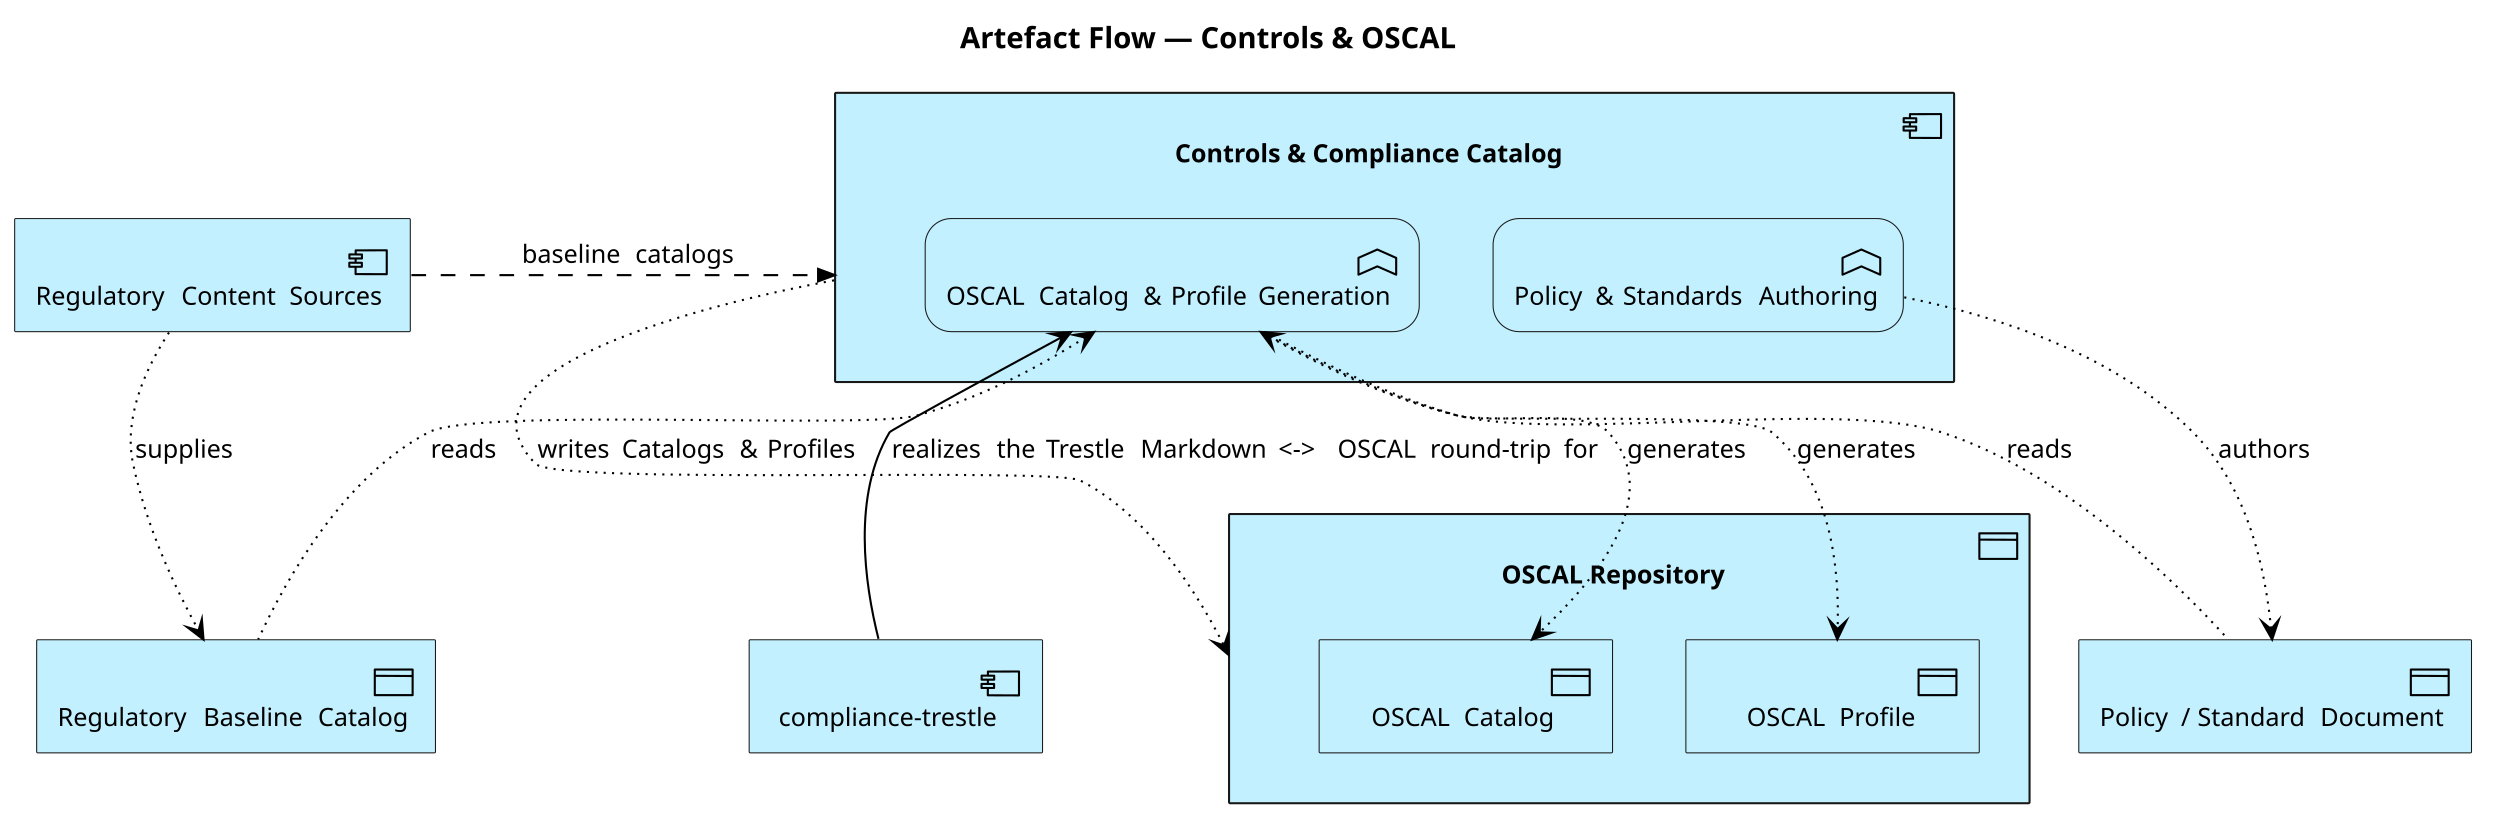
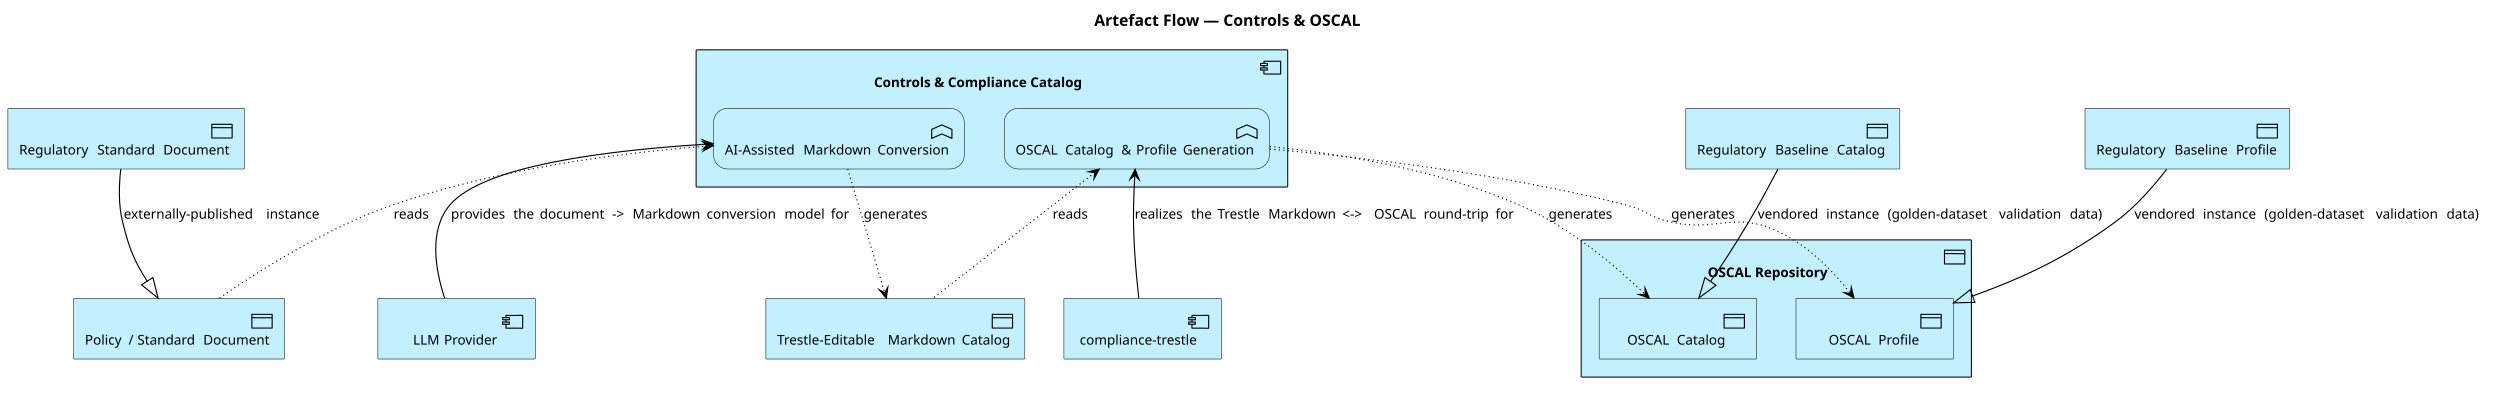
- <svg xmlns="http://www.w3.org/2000/svg" version="1.1" data-diagram-type="DESCRIPTION" style="width:1193px;height:397px;background:#FFFFFF;" width="1193px" height="397px" viewBox="0 0 1193 397" zoomAndPan="magnify" preserveAspectRatio="none" contentStyleType="text/css">
+ <svg xmlns="http://www.w3.org/2000/svg" version="1.1" data-diagram-type="DESCRIPTION" style="width:2223px;height:349px;background:#FFFFFF;" width="2223px" height="349px" viewBox="0 0 2223 349" zoomAndPan="magnify" preserveAspectRatio="none" contentStyleType="text/css">
  <defs />
  <g font-family="sans-serif" lengthAdjust="spacing">
    <g class="title" data-source-line="3">
-       <text x="458.116" y="22.995" fill="#000" font-size="14" textLength="270.17" font-weight="700">Artefact Flow — Controls &amp; OSCAL</text>
+       <text x="972.988" y="22.995" fill="#000" font-size="14" textLength="270.17" font-weight="700">Artefact Flow — Controls &amp; OSCAL</text>
    </g>
    <g class="cluster" data-qualified-name="e_ide4bef3733af65a" id="ent0001" data-source-line="167">
-       <rect x="398.5" y="44.297" width="534" height="138" fill="#C2F0FF" style="stroke:#181818;stroke-width:1;" rx="0.5" ry="0.5" />
-       <path d="M926.26,53.936 L911.434,53.983 A0.5,0.5 0 0 0 910.934,54.483 L910.934,55.92 L908.446,55.901 A0.5,0.5 0 0 0 907.942,56.401 L907.942,58.336 A0.5,0.5 0 0 0 908.442,58.836 L910.922,58.836 L910.899,59.879 L908.399,59.859 A0.5,0.5 0 0 0 907.895,60.36 L907.895,62.295 A0.5,0.5 0 0 0 908.395,62.795 L910.887,62.795 L910.887,65.797 A0.5,0.5 0 0 0 911.388,66.297 L926.261,66.344 A0.5,0.5 0 0 0 926.762,65.844 L926.762,54.436 A0.5,0.5 0 0 0 926.261,53.936 M925.762,54.938 L925.762,65.342 L911.887,65.299 L911.887,62.795 L914.381,62.795 A0.5,0.5 0 0 0 914.881,62.295 L914.881,60.407 A0.5,0.5 0 0 0 914.385,59.907 L911.899,59.887 L911.922,58.836 L914.428,58.836 A0.5,0.5 0 0 0 914.928,58.336 L914.928,56.447 A0.5,0.5 0 0 0 914.432,55.948 L911.934,55.928 L911.934,54.981 M908.942,56.905 L913.928,56.943 L913.928,57.836 L908.942,57.836 M908.895,60.864 L913.881,60.903 L913.881,61.795 L908.895,61.795" fill="#000" />
-       <text x="560.652" y="77.436" fill="#000" font-size="12" textLength="209.695" font-weight="700" font-family="Verdana">Controls &amp; Compliance Catalog</text>
+       <rect x="619" y="44.297" width="526" height="122" fill="#C2F0FF" style="stroke:#181818;stroke-width:1;" rx="0.5" ry="0.5" />
+       <path d="M1138.76,53.936 L1123.934,53.983 A0.5,0.5 0 0 0 1123.434,54.483 L1123.434,55.92 L1120.946,55.901 A0.5,0.5 0 0 0 1120.442,56.401 L1120.442,58.336 A0.5,0.5 0 0 0 1120.942,58.836 L1123.422,58.836 L1123.399,59.879 L1120.899,59.859 A0.5,0.5 0 0 0 1120.395,60.36 L1120.395,62.295 A0.5,0.5 0 0 0 1120.895,62.795 L1123.387,62.795 L1123.387,65.797 A0.5,0.5 0 0 0 1123.888,66.297 L1138.761,66.344 A0.5,0.5 0 0 0 1139.262,65.844 L1139.262,54.436 A0.5,0.5 0 0 0 1138.761,53.936 M1138.262,54.938 L1138.262,65.342 L1124.387,65.299 L1124.387,62.795 L1126.881,62.795 A0.5,0.5 0 0 0 1127.381,62.295 L1127.381,60.407 A0.5,0.5 0 0 0 1126.885,59.907 L1124.399,59.887 L1124.422,58.836 L1126.928,58.836 A0.5,0.5 0 0 0 1127.428,58.336 L1127.428,56.447 A0.5,0.5 0 0 0 1126.932,55.948 L1124.434,55.928 L1124.434,54.981 M1121.442,56.905 L1126.428,56.943 L1126.428,57.836 L1121.442,57.836 M1121.395,60.864 L1126.381,60.903 L1126.381,61.795 L1121.395,61.795" fill="#000" />
+       <text x="777.152" y="77.436" fill="#000" font-size="12" textLength="209.695" font-weight="700" font-family="Verdana">Controls &amp; Compliance Catalog</text>
    </g>
    <g class="cluster" data-qualified-name="e_idb18c37abc9ff51" id="ent0004" data-source-line="195">
-       <rect x="586.5" y="245.297" width="382" height="138" fill="#C2F0FF" style="stroke:#181818;stroke-width:1;" rx="0.5" ry="0.5" />
-       <path d="M944.55,254.007 A0.5,0.5 0 0 0 944.05,254.507 L944.05,266.715 A0.5,0.5 0 0 0 944.55,267.214 L962.603,267.214 A0.5,0.5 0 0 0 963.103,266.715 L963.103,254.507 A0.5,0.5 0 0 0 962.603,254.007 M945.05,255.007 L962.103,255.007 L962.103,257.092 L945.05,257.003 M945.05,258.003 L962.103,258.092 L962.103,266.214 L945.05,266.214" fill="#000" />
-       <text x="716.524" y="278.436" fill="#000" font-size="12" textLength="121.951" font-weight="700" font-family="Verdana">OSCAL Repository</text>
-     </g>
-     <g class="entity" data-qualified-name="e_ide4bef3733af65a.e_id6ac934f170cd5f" id="ent0002" data-source-line="176">
-       <rect x="712.5" y="104.297" width="195.758" height="53.969" fill="#C2F0FF" style="stroke:#181818;stroke-width:0.5;" rx="12.5" ry="12.5" />
-       <path d="M888.017,118.617 L879.054,122.586 A0.5,0.5 0 0 0 878.757,123.043 L878.757,131.08 A0.5,0.5 0 0 0 879.458,131.537 L888.253,127.658 L897.046,131.537 A0.5,0.5 0 0 0 897.749,131.08 L897.749,123.076 A0.5,0.5 0 0 0 897.45,122.619 L888.423,118.617 A0.5,0.5 0 0 0 888.017,118.617 M888.22,119.621 L896.749,123.4 L896.749,130.314 L888.454,126.654 A0.5,0.5 0 0 0 888.05,126.654 L879.757,130.314 L879.757,123.369" fill="#000" />
-       <text x="722.5" y="145.436" fill="#000" font-size="12" textLength="34.945" font-family="Verdana">Policy</text>
-       <text x="757.445" y="145.436" fill="#000" font-size="12" font-family="Verdana"> </text>
-       <text x="761.26" y="145.436" fill="#000" font-size="12" font-family="Verdana">&amp;</text>
-       <text x="770.617" y="145.436" fill="#000" font-size="12" font-family="Verdana"> </text>
-       <text x="774.432" y="145.436" fill="#000" font-size="12" textLength="61.055" font-family="Verdana">Standards</text>
-       <text x="835.486" y="145.436" fill="#000" font-size="12" font-family="Verdana"> </text>
-       <text x="839.301" y="145.436" fill="#000" font-size="12" textLength="58.957" font-family="Verdana">Authoring</text>
+       <rect x="1406" y="213.297" width="347" height="122" fill="#C2F0FF" style="stroke:#181818;stroke-width:1;" rx="0.5" ry="0.5" />
+       <path d="M1729.05,222.007 A0.5,0.5 0 0 0 1728.55,222.507 L1728.55,234.715 A0.5,0.5 0 0 0 1729.05,235.214 L1747.103,235.214 A0.5,0.5 0 0 0 1747.603,234.715 L1747.603,222.507 A0.5,0.5 0 0 0 1747.103,222.007 M1729.55,223.007 L1746.603,223.007 L1746.603,225.092 L1729.55,225.003 M1729.55,226.003 L1746.603,226.092 L1746.603,234.214 L1729.55,234.214" fill="#000" />
+       <text x="1518.524" y="246.436" fill="#000" font-size="12" textLength="121.951" font-weight="700" font-family="Verdana">OSCAL Repository</text>
+     </g>
+     <g class="entity" data-qualified-name="e_ide4bef3733af65a.e_id7ce9f3c91f1f53" id="ent0002" data-source-line="176">
+       <rect x="634.5" y="96.297" width="222.957" height="53.969" fill="#C2F0FF" style="stroke:#181818;stroke-width:0.5;" rx="12.5" ry="12.5" />
+       <path d="M837.216,110.617 L828.253,114.586 A0.5,0.5 0 0 0 827.956,115.043 L827.956,123.08 A0.5,0.5 0 0 0 828.657,123.537 L837.452,119.658 L846.245,123.537 A0.5,0.5 0 0 0 846.948,123.08 L846.948,115.076 A0.5,0.5 0 0 0 846.65,114.619 L837.622,110.617 A0.5,0.5 0 0 0 837.216,110.617 M837.419,111.621 L845.948,115.4 L845.948,122.314 L837.654,118.654 A0.5,0.5 0 0 0 837.249,118.654 L828.956,122.314 L828.956,115.369" fill="#000" />
+       <text x="644.5" y="137.436" fill="#000" font-size="12" textLength="66.082" font-family="Verdana">AI-Assisted</text>
+       <text x="710.582" y="137.436" fill="#000" font-size="12" font-family="Verdana"> </text>
+       <text x="714.396" y="137.436" fill="#000" font-size="12" textLength="61.969" font-family="Verdana">Markdown</text>
+       <text x="776.365" y="137.436" fill="#000" font-size="12" font-family="Verdana"> </text>
+       <text x="780.18" y="137.436" fill="#000" font-size="12" textLength="67.277" font-family="Verdana">Conversion</text>
    </g>
    <g class="entity" data-qualified-name="e_ide4bef3733af65a.e_id8926bd09002459" id="ent0003" data-source-line="176">
-       <rect x="441.5" y="104.297" width="235.766" height="53.969" fill="#C2F0FF" style="stroke:#181818;stroke-width:0.5;" rx="12.5" ry="12.5" />
-       <path d="M657.025,118.617 L648.062,122.586 A0.5,0.5 0 0 0 647.765,123.043 L647.765,131.08 A0.5,0.5 0 0 0 648.466,131.537 L657.261,127.658 L666.054,131.537 A0.5,0.5 0 0 0 666.757,131.08 L666.757,123.076 A0.5,0.5 0 0 0 666.458,122.619 L657.431,118.617 A0.5,0.5 0 0 0 657.025,118.617 M657.228,119.621 L665.757,123.4 L665.757,130.314 L657.462,126.654 A0.5,0.5 0 0 0 657.058,126.654 L648.765,130.314 L648.765,123.369" fill="#000" />
-       <text x="451.5" y="145.436" fill="#000" font-size="12" textLength="40.336" font-family="Verdana">OSCAL</text>
-       <text x="491.836" y="145.436" fill="#000" font-size="12" font-family="Verdana"> </text>
-       <text x="495.65" y="145.436" fill="#000" font-size="12" textLength="46.084" font-family="Verdana">Catalog</text>
-       <text x="541.734" y="145.436" fill="#000" font-size="12" font-family="Verdana"> </text>
-       <text x="545.549" y="145.436" fill="#000" font-size="12" font-family="Verdana">&amp;</text>
-       <text x="554.906" y="145.436" fill="#000" font-size="12" font-family="Verdana"> </text>
-       <text x="558.721" y="145.436" fill="#000" font-size="12" textLength="37.787" font-family="Verdana">Profile</text>
-       <text x="596.508" y="145.436" fill="#000" font-size="12" font-family="Verdana"> </text>
-       <text x="600.322" y="145.436" fill="#000" font-size="12" textLength="66.943" font-family="Verdana">Generation</text>
+       <rect x="893" y="96.297" width="235.766" height="53.969" fill="#C2F0FF" style="stroke:#181818;stroke-width:0.5;" rx="12.5" ry="12.5" />
+       <path d="M1108.525,110.617 L1099.562,114.586 A0.5,0.5 0 0 0 1099.265,115.043 L1099.265,123.08 A0.5,0.5 0 0 0 1099.966,123.537 L1108.761,119.658 L1117.554,123.537 A0.5,0.5 0 0 0 1118.257,123.08 L1118.257,115.076 A0.5,0.5 0 0 0 1117.958,114.619 L1108.931,110.617 A0.5,0.5 0 0 0 1108.525,110.617 M1108.728,111.621 L1117.257,115.4 L1117.257,122.314 L1108.962,118.654 A0.5,0.5 0 0 0 1108.558,118.654 L1100.265,122.314 L1100.265,115.369" fill="#000" />
+       <text x="903" y="137.436" fill="#000" font-size="12" textLength="40.336" font-family="Verdana">OSCAL</text>
+       <text x="943.336" y="137.436" fill="#000" font-size="12" font-family="Verdana"> </text>
+       <text x="947.15" y="137.436" fill="#000" font-size="12" textLength="46.084" font-family="Verdana">Catalog</text>
+       <text x="993.234" y="137.436" fill="#000" font-size="12" font-family="Verdana"> </text>
+       <text x="997.049" y="137.436" fill="#000" font-size="12" font-family="Verdana">&amp;</text>
+       <text x="1006.406" y="137.436" fill="#000" font-size="12" font-family="Verdana"> </text>
+       <text x="1010.221" y="137.436" fill="#000" font-size="12" textLength="37.787" font-family="Verdana">Profile</text>
+       <text x="1048.008" y="137.436" fill="#000" font-size="12" font-family="Verdana"> </text>
+       <text x="1051.822" y="137.436" fill="#000" font-size="12" textLength="66.943" font-family="Verdana">Generation</text>
    </g>
    <g class="entity" data-qualified-name="e_idb18c37abc9ff51.e_idddf65887d53f57" id="ent0005" data-source-line="195">
-       <rect x="629.5" y="305.297" width="140" height="53.969" fill="#C2F0FF" style="stroke:#181818;stroke-width:0.5;" rx="0.5" ry="0.5" />
-       <path d="M740.55,319.007 A0.5,0.5 0 0 0 740.05,319.507 L740.05,331.715 A0.5,0.5 0 0 0 740.55,332.214 L758.603,332.214 A0.5,0.5 0 0 0 759.103,331.715 L759.103,319.507 A0.5,0.5 0 0 0 758.603,319.007 M741.05,320.007 L758.103,320.007 L758.103,322.092 L741.05,322.003 M741.05,323.003 L758.103,323.092 L758.103,331.214 L741.05,331.214" fill="#000" />
-       <text x="654.383" y="346.436" fill="#000" font-size="12" textLength="40.336" font-family="Verdana">OSCAL</text>
-       <text x="694.719" y="346.436" fill="#000" font-size="12" font-family="Verdana"> </text>
-       <text x="698.533" y="346.436" fill="#000" font-size="12" textLength="46.084" font-family="Verdana">Catalog</text>
+       <rect x="1422" y="265.297" width="140" height="53.969" fill="#C2F0FF" style="stroke:#181818;stroke-width:0.5;" rx="0.5" ry="0.5" />
+       <path d="M1533.05,279.007 A0.5,0.5 0 0 0 1532.55,279.507 L1532.55,291.715 A0.5,0.5 0 0 0 1533.05,292.214 L1551.103,292.214 A0.5,0.5 0 0 0 1551.603,291.715 L1551.603,279.507 A0.5,0.5 0 0 0 1551.103,279.007 M1533.55,280.007 L1550.603,280.007 L1550.603,282.092 L1533.55,282.003 M1533.55,283.003 L1550.603,283.092 L1550.603,291.214 L1533.55,291.214" fill="#000" />
+       <text x="1446.883" y="306.436" fill="#000" font-size="12" textLength="40.336" font-family="Verdana">OSCAL</text>
+       <text x="1487.219" y="306.436" fill="#000" font-size="12" font-family="Verdana"> </text>
+       <text x="1491.033" y="306.436" fill="#000" font-size="12" textLength="46.084" font-family="Verdana">Catalog</text>
    </g>
    <g class="entity" data-qualified-name="e_idb18c37abc9ff51.e_id9659a679544058" id="ent0006" data-source-line="195">
-       <rect x="804.5" y="305.297" width="140" height="53.969" fill="#C2F0FF" style="stroke:#181818;stroke-width:0.5;" rx="0.5" ry="0.5" />
-       <path d="M915.55,319.007 A0.5,0.5 0 0 0 915.05,319.507 L915.05,331.715 A0.5,0.5 0 0 0 915.55,332.214 L933.603,332.214 A0.5,0.5 0 0 0 934.103,331.715 L934.103,319.507 A0.5,0.5 0 0 0 933.603,319.007 M916.05,320.007 L933.103,320.007 L933.103,322.092 L916.05,322.003 M916.05,323.003 L933.103,323.092 L933.103,331.214 L916.05,331.214" fill="#000" />
-       <text x="833.531" y="346.436" fill="#000" font-size="12" textLength="40.336" font-family="Verdana">OSCAL</text>
-       <text x="873.867" y="346.436" fill="#000" font-size="12" font-family="Verdana"> </text>
-       <text x="877.682" y="346.436" fill="#000" font-size="12" textLength="37.787" font-family="Verdana">Profile</text>
-     </g>
-     <g class="entity" data-qualified-name="e_id13f9d5fb47b650" id="ent0007" data-source-line="167">
-       <rect x="7" y="104.297" width="188.797" height="53.969" fill="#C2F0FF" style="stroke:#181818;stroke-width:0.5;" rx="0.5" ry="0.5" />
-       <path d="M184.557,118.936 L169.731,118.983 A0.5,0.5 0 0 0 169.231,119.483 L169.231,120.92 L166.743,120.901 A0.5,0.5 0 0 0 166.239,121.401 L166.239,123.336 A0.5,0.5 0 0 0 166.739,123.836 L169.219,123.836 L169.196,124.879 L166.696,124.859 A0.5,0.5 0 0 0 166.192,125.36 L166.192,127.295 A0.5,0.5 0 0 0 166.692,127.795 L169.184,127.795 L169.184,130.797 A0.5,0.5 0 0 0 169.684,131.297 L184.557,131.344 A0.5,0.5 0 0 0 185.059,130.844 L185.059,119.436 A0.5,0.5 0 0 0 184.557,118.936 M184.059,119.938 L184.059,130.342 L170.184,130.299 L170.184,127.795 L172.678,127.795 A0.5,0.5 0 0 0 173.178,127.295 L173.178,125.407 A0.5,0.5 0 0 0 172.682,124.907 L170.196,124.887 L170.219,123.836 L172.725,123.836 A0.5,0.5 0 0 0 173.225,123.336 L173.225,121.447 A0.5,0.5 0 0 0 172.729,120.948 L170.231,120.928 L170.231,119.981 M167.239,121.905 L172.225,121.943 L172.225,122.836 L167.239,122.836 M167.192,125.864 L172.178,125.903 L172.178,126.795 L167.192,126.795" fill="#000" />
-       <text x="17" y="145.436" fill="#000" font-size="12" textLength="65.713" font-family="Verdana">Regulatory</text>
-       <text x="82.713" y="145.436" fill="#000" font-size="12" font-family="Verdana"> </text>
-       <text x="86.527" y="145.436" fill="#000" font-size="12" textLength="47.725" font-family="Verdana">Content</text>
-       <text x="134.252" y="145.436" fill="#000" font-size="12" font-family="Verdana"> </text>
-       <text x="138.066" y="145.436" fill="#000" font-size="12" textLength="47.73" font-family="Verdana">Sources</text>
-     </g>
-     <g class="entity" data-qualified-name="e_id0aed952692a556" id="ent0008" data-source-line="167">
-       <rect x="357.5" y="305.297" width="140" height="53.969" fill="#C2F0FF" style="stroke:#181818;stroke-width:0.5;" rx="0.5" ry="0.5" />
-       <path d="M486.26,319.936 L471.434,319.983 A0.5,0.5 0 0 0 470.934,320.483 L470.934,321.92 L468.446,321.901 A0.5,0.5 0 0 0 467.942,322.401 L467.942,324.336 A0.5,0.5 0 0 0 468.442,324.836 L470.922,324.836 L470.899,325.879 L468.399,325.859 A0.5,0.5 0 0 0 467.895,326.36 L467.895,328.295 A0.5,0.5 0 0 0 468.395,328.795 L470.887,328.795 L470.887,331.797 A0.5,0.5 0 0 0 471.388,332.297 L486.261,332.344 A0.5,0.5 0 0 0 486.762,331.844 L486.762,320.436 A0.5,0.5 0 0 0 486.261,319.936 M485.762,320.938 L485.762,331.342 L471.887,331.299 L471.887,328.795 L474.381,328.795 A0.5,0.5 0 0 0 474.881,328.295 L474.881,326.407 A0.5,0.5 0 0 0 474.385,325.907 L471.899,325.887 L471.922,324.836 L474.428,324.836 A0.5,0.5 0 0 0 474.928,324.336 L474.928,322.447 A0.5,0.5 0 0 0 474.432,321.948 L471.934,321.928 L471.934,320.981 M468.942,322.905 L473.928,322.943 L473.928,323.836 L468.942,323.836 M468.895,326.864 L473.881,326.903 L473.881,327.795 L468.895,327.795" fill="#000" />
-       <text x="371.561" y="346.436" fill="#000" font-size="12" textLength="111.879" font-family="Verdana">compliance-trestle</text>
+       <rect x="1597" y="265.297" width="140" height="53.969" fill="#C2F0FF" style="stroke:#181818;stroke-width:0.5;" rx="0.5" ry="0.5" />
+       <path d="M1708.05,279.007 A0.5,0.5 0 0 0 1707.55,279.507 L1707.55,291.715 A0.5,0.5 0 0 0 1708.05,292.214 L1726.103,292.214 A0.5,0.5 0 0 0 1726.603,291.715 L1726.603,279.507 A0.5,0.5 0 0 0 1726.103,279.007 M1708.55,280.007 L1725.603,280.007 L1725.603,282.092 L1708.55,282.003 M1708.55,283.003 L1725.603,283.092 L1725.603,291.214 L1708.55,291.214" fill="#000" />
+       <text x="1626.031" y="306.436" fill="#000" font-size="12" textLength="40.336" font-family="Verdana">OSCAL</text>
+       <text x="1666.367" y="306.436" fill="#000" font-size="12" font-family="Verdana"> </text>
+       <text x="1670.182" y="306.436" fill="#000" font-size="12" textLength="37.787" font-family="Verdana">Profile</text>
+     </g>
+     <g class="entity" data-qualified-name="e_id0aed952692a556" id="ent0007" data-source-line="167">
+       <rect x="946" y="265.297" width="140" height="53.969" fill="#C2F0FF" style="stroke:#181818;stroke-width:0.5;" rx="0.5" ry="0.5" />
+       <path d="M1074.76,279.936 L1059.934,279.983 A0.5,0.5 0 0 0 1059.434,280.483 L1059.434,281.92 L1056.946,281.901 A0.5,0.5 0 0 0 1056.442,282.401 L1056.442,284.336 A0.5,0.5 0 0 0 1056.942,284.836 L1059.422,284.836 L1059.399,285.879 L1056.899,285.859 A0.5,0.5 0 0 0 1056.395,286.36 L1056.395,288.295 A0.5,0.5 0 0 0 1056.895,288.795 L1059.387,288.795 L1059.387,291.797 A0.5,0.5 0 0 0 1059.888,292.297 L1074.761,292.344 A0.5,0.5 0 0 0 1075.262,291.844 L1075.262,280.436 A0.5,0.5 0 0 0 1074.761,279.936 M1074.262,280.938 L1074.262,291.342 L1060.387,291.299 L1060.387,288.795 L1062.881,288.795 A0.5,0.5 0 0 0 1063.381,288.295 L1063.381,286.407 A0.5,0.5 0 0 0 1062.885,285.907 L1060.399,285.887 L1060.422,284.836 L1062.928,284.836 A0.5,0.5 0 0 0 1063.428,284.336 L1063.428,282.447 A0.5,0.5 0 0 0 1062.932,281.948 L1060.434,281.928 L1060.434,280.981 M1057.442,282.905 L1062.428,282.943 L1062.428,283.836 L1057.442,283.836 M1057.395,286.864 L1062.381,286.903 L1062.381,287.795 L1057.395,287.795" fill="#000" />
+       <text x="960.061" y="306.436" fill="#000" font-size="12" textLength="111.879" font-family="Verdana">compliance-trestle</text>
+     </g>
+     <g class="entity" data-qualified-name="e_id2610ae0cc2cc50" id="ent0008" data-source-line="167">
+       <rect x="336" y="265.297" width="140" height="53.969" fill="#C2F0FF" style="stroke:#181818;stroke-width:0.5;" rx="0.5" ry="0.5" />
+       <path d="M464.76,279.936 L449.934,279.983 A0.5,0.5 0 0 0 449.434,280.483 L449.434,281.92 L446.946,281.901 A0.5,0.5 0 0 0 446.442,282.401 L446.442,284.336 A0.5,0.5 0 0 0 446.942,284.836 L449.422,284.836 L449.399,285.879 L446.899,285.859 A0.5,0.5 0 0 0 446.395,286.36 L446.395,288.295 A0.5,0.5 0 0 0 446.895,288.795 L449.387,288.795 L449.387,291.797 A0.5,0.5 0 0 0 449.888,292.297 L464.761,292.344 A0.5,0.5 0 0 0 465.262,291.844 L465.262,280.436 A0.5,0.5 0 0 0 464.761,279.936 M464.262,280.938 L464.262,291.342 L450.387,291.299 L450.387,288.795 L452.881,288.795 A0.5,0.5 0 0 0 453.381,288.295 L453.381,286.407 A0.5,0.5 0 0 0 452.885,285.907 L450.399,285.887 L450.422,284.836 L452.928,284.836 A0.5,0.5 0 0 0 453.428,284.336 L453.428,282.447 A0.5,0.5 0 0 0 452.932,281.948 L450.434,281.928 L450.434,280.981 M447.442,282.905 L452.428,282.943 L452.428,283.836 L447.442,283.836 M447.395,286.864 L452.381,286.903 L452.381,287.795 L447.395,287.795" fill="#000" />
+       <text x="367.29" y="306.436" fill="#000" font-size="12" textLength="23.725" font-family="Verdana">LLM</text>
+       <text x="391.015" y="306.436" fill="#000" font-size="12" font-family="Verdana"> </text>
+       <text x="394.829" y="306.436" fill="#000" font-size="12" textLength="49.881" font-family="Verdana">Provider</text>
    </g>
    <g class="entity" data-qualified-name="e_id51129996aed75b" id="ent0009" data-source-line="195">
-       <rect x="992" y="305.297" width="187.402" height="53.969" fill="#C2F0FF" style="stroke:#181818;stroke-width:0.5;" rx="0.5" ry="0.5" />
-       <path d="M1150.452,319.007 A0.5,0.5 0 0 0 1149.952,319.507 L1149.952,331.715 A0.5,0.5 0 0 0 1150.452,332.214 L1168.505,332.214 A0.5,0.5 0 0 0 1169.006,331.715 L1169.006,319.507 A0.5,0.5 0 0 0 1168.505,319.007 M1150.952,320.007 L1168.005,320.007 L1168.005,322.092 L1150.952,322.003 M1150.952,323.003 L1168.005,323.092 L1168.005,331.214 L1150.952,331.214" fill="#000" />
-       <text x="1002" y="346.436" fill="#000" font-size="12" textLength="34.945" font-family="Verdana">Policy</text>
-       <text x="1036.945" y="346.436" fill="#000" font-size="12" font-family="Verdana"> </text>
-       <text x="1040.76" y="346.436" fill="#000" font-size="12" font-family="Verdana">/</text>
-       <text x="1044.803" y="346.436" fill="#000" font-size="12" font-family="Verdana"> </text>
-       <text x="1048.617" y="346.436" fill="#000" font-size="12" textLength="54.803" font-family="Verdana">Standard</text>
-       <text x="1103.42" y="346.436" fill="#000" font-size="12" font-family="Verdana"> </text>
-       <text x="1107.234" y="346.436" fill="#000" font-size="12" textLength="62.168" font-family="Verdana">Document</text>
-     </g>
-     <g class="entity" data-qualified-name="e_ida95982eb78095a" id="ent0010" data-source-line="195">
-       <rect x="17.5" y="305.297" width="190.303" height="53.969" fill="#C2F0FF" style="stroke:#181818;stroke-width:0.5;" rx="0.5" ry="0.5" />
-       <path d="M178.853,319.007 A0.5,0.5 0 0 0 178.353,319.507 L178.353,331.715 A0.5,0.5 0 0 0 178.853,332.214 L196.906,332.214 A0.5,0.5 0 0 0 197.406,331.715 L197.406,319.507 A0.5,0.5 0 0 0 196.906,319.007 M179.352,320.007 L196.405,320.007 L196.405,322.092 L179.352,322.003 M179.352,323.003 L196.405,323.092 L196.405,331.214 L179.352,331.214" fill="#000" />
-       <text x="27.5" y="346.436" fill="#000" font-size="12" textLength="65.713" font-family="Verdana">Regulatory</text>
-       <text x="93.213" y="346.436" fill="#000" font-size="12" font-family="Verdana"> </text>
-       <text x="97.027" y="346.436" fill="#000" font-size="12" textLength="50.877" font-family="Verdana">Baseline</text>
-       <text x="147.904" y="346.436" fill="#000" font-size="12" font-family="Verdana"> </text>
-       <text x="151.719" y="346.436" fill="#000" font-size="12" textLength="46.084" font-family="Verdana">Catalog</text>
-     </g>
-     <g class="link" data-entity-1="ent0007" data-entity-2="ent0001" id="lnk11" data-source-line="349" data-link-type="dependency">
-       <path d="M196.33,131.297 C239,131.297 288.733,131.297 329.105,131.297 C349.291,131.297 367.138,131.297 380.591,131.297 C387.318,131.297 392.946,131.297 397.22,131.297 C397.487,131.297 397.749,131.297 398.005,131.297 C398.133,131.297 390.26,131.297 390.386,131.297" style="stroke:#000;stroke-width:1;stroke-dasharray:7,7;" fill="none" id="e_id13f9d5fb47b650-to-e_ide4bef3733af65a" />
-       <polygon points="398.386,131.297,390.386,128.297,390.386,134.297,398.386,131.297" fill="#000" style="stroke:#000;stroke-width:1;stroke-linejoin:miter;stroke-miterlimit:10;" />
-       <text x="249.07" y="125.436" fill="#000" font-size="12" textLength="50.262" font-family="Verdana">baseline</text>
-       <text x="299.332" y="125.436" fill="#000" font-size="12" font-family="Verdana"> </text>
-       <text x="303.146" y="125.436" fill="#000" font-size="12" textLength="50.555" font-family="Verdana">catalogs</text>
-     </g>
-     <g class="link" data-entity-1="ent0003" data-entity-2="ent0008" id="lnk13" data-source-line="349" data-link-type="dependency">
-       <path d="M506.684,160.85 C468.224,181.7 425.15,205.207 424.5,206.297 C406.69,236.367 412.47,278.057 419.21,304.857" style="stroke:#000;stroke-width:1;" fill="none" id="e_id8926bd09002459-backto-e_id0aed952692a556" />
-       <polygon points="511.08,158.467,501.262,159.24,506.684,160.85,505.074,166.273,511.08,158.467" fill="#000" style="stroke:#000;stroke-width:1;stroke-linejoin:miter;stroke-miterlimit:10;" />
-       <text x="425.5" y="218.436" fill="#000" font-size="12" textLength="46.271" font-family="Verdana">realizes</text>
-       <text x="471.771" y="218.436" fill="#000" font-size="12" font-family="Verdana"> </text>
-       <text x="475.586" y="218.436" fill="#000" font-size="12" textLength="19.693" font-family="Verdana">the</text>
-       <text x="495.279" y="218.436" fill="#000" font-size="12" font-family="Verdana"> </text>
-       <text x="499.094" y="218.436" fill="#000" font-size="12" textLength="41.32" font-family="Verdana">Trestle</text>
-       <text x="540.414" y="218.436" fill="#000" font-size="12" font-family="Verdana"> </text>
-       <text x="544.229" y="218.436" fill="#000" font-size="12" textLength="61.969" font-family="Verdana">Markdown</text>
-       <text x="606.197" y="218.436" fill="#000" font-size="12" font-family="Verdana"> </text>
-       <text x="610.012" y="218.436" fill="#000" font-size="12" textLength="24.439" font-family="Verdana">&lt;-&gt;</text>
-       <text x="634.451" y="218.436" fill="#000" font-size="12" font-family="Verdana"> </text>
-       <text x="638.266" y="218.436" fill="#000" font-size="12" textLength="40.336" font-family="Verdana">OSCAL</text>
-       <text x="678.602" y="218.436" fill="#000" font-size="12" font-family="Verdana"> </text>
-       <text x="682.416" y="218.436" fill="#000" font-size="12" textLength="60.023" font-family="Verdana">round-trip</text>
-       <text x="742.439" y="218.436" fill="#000" font-size="12" font-family="Verdana"> </text>
-       <text x="746.254" y="218.436" fill="#000" font-size="12" textLength="16.5" font-family="Verdana">for</text>
-     </g>
-     <g class="link" data-entity-1="ent0001" data-entity-2="ent0004" id="lnk14" data-source-line="349" data-link-type="dependency">
-       <path d="M398.011,133.783 C397.341,133.906 396.637,134.037 395.899,134.175 C389.995,135.28 381.959,136.864 372.658,138.909 C354.054,142.998 330.388,148.928 308.583,156.546 C264.972,171.782 228.81,193.772 255.5,221.297 C265.56,231.667 502.62,222.737 515.5,229.297 C540.645,242.112 560.175,267.022 573.526,289.016 C576.864,294.514 579.816,299.83 582.372,304.73 C583.651,307.179 584.83,309.525 585.91,311.737 C586.045,312.013 583.999,307.787 584.131,308.06" style="stroke:#000;stroke-width:1;stroke-dasharray:1,3;" fill="none" id="e_ide4bef3733af65a-to-e_idb18c37abc9ff51" />
-       <polygon points="586.31,312.56,585.988,302.716,584.131,308.06,578.788,306.203,586.31,312.56" fill="#000" style="stroke:#000;stroke-width:1;stroke-linejoin:miter;stroke-miterlimit:10;" />
-       <text x="256.5" y="218.436" fill="#000" font-size="12" textLength="36.422" font-family="Verdana">writes</text>
-       <text x="292.922" y="218.436" fill="#000" font-size="12" font-family="Verdana"> </text>
-       <text x="296.736" y="218.436" fill="#000" font-size="12" textLength="52.336" font-family="Verdana">Catalogs</text>
-       <text x="349.072" y="218.436" fill="#000" font-size="12" font-family="Verdana"> </text>
-       <text x="352.887" y="218.436" fill="#000" font-size="12" font-family="Verdana">&amp;</text>
-       <text x="362.244" y="218.436" fill="#000" font-size="12" font-family="Verdana"> </text>
-       <text x="366.059" y="218.436" fill="#000" font-size="12" textLength="44.039" font-family="Verdana">Profiles</text>
-     </g>
-     <g class="link" data-entity-1="ent0002" data-entity-2="ent0009" id="lnk15" data-source-line="349" data-link-type="dependency">
-       <path d="M908.72,141.887 C955.96,151.297 1010.09,169.837 1046.5,206.297 C1073,232.837 1081.057,272.12 1083.787,300.23" style="stroke:#000;stroke-width:1;stroke-dasharray:1,3;" fill="none" id="e_id6ac934f170cd5f-to-e_id51129996aed75b" />
-       <polygon points="1084.27,305.207,1087.381,295.862,1083.787,300.23,1079.419,296.636,1084.27,305.207" fill="#000" style="stroke:#000;stroke-width:1;stroke-linejoin:miter;stroke-miterlimit:10;" />
-       <text x="1058.5" y="218.436" fill="#000" font-size="12" textLength="45.797" font-family="Verdana">authors</text>
-     </g>
-     <g class="link" data-entity-1="ent0007" data-entity-2="ent0010" id="lnk16" data-source-line="349" data-link-type="dependency">
-       <path d="M80.64,158.667 C69.45,175.927 58.82,199.277 63.5,221.297 C69.94,251.557 82.914,279.208 94.734,300.858" style="stroke:#000;stroke-width:1;stroke-dasharray:1,3;" fill="none" id="e_id13f9d5fb47b650-to-e_ida95982eb78095a" />
-       <polygon points="97.13,305.247,96.328,295.431,94.734,300.858,89.306,299.264,97.13,305.247" fill="#000" style="stroke:#000;stroke-width:1;stroke-linejoin:miter;stroke-miterlimit:10;" />
-       <text x="64.5" y="218.436" fill="#000" font-size="12" textLength="49.395" font-family="Verdana">supplies</text>
-     </g>
-     <g class="link" data-entity-1="ent0003" data-entity-2="ent0009" id="lnk17" data-source-line="349" data-link-type="dependency">
-       <path d="M605.896,160.842 C631.926,175.512 662.26,190.047 695.5,198.297 C745.35,210.667 877.66,190.397 926.5,206.297 C983.6,224.877 1035.36,274.407 1063.44,305.257" style="stroke:#000;stroke-width:1;stroke-dasharray:1,3;" fill="none" id="e_id8926bd09002459-backto-e_id51129996aed75b" />
-       <polygon points="601.54,158.387,607.417,166.29,605.896,160.842,611.344,159.321,601.54,158.387" fill="#000" style="stroke:#000;stroke-width:1;stroke-linejoin:miter;stroke-miterlimit:10;" />
-       <text x="957.5" y="218.436" fill="#000" font-size="12" textLength="33.539" font-family="Verdana">reads</text>
-     </g>
-     <g class="link" data-entity-1="ent0003" data-entity-2="ent0010" id="lnk18" data-source-line="349" data-link-type="dependency">
-       <path d="M517.924,161.07 C494.714,175.75 467.83,190.067 437.5,198.297 C412.5,205.087 227.41,194.217 204.5,206.297 C164.22,227.537 137.03,275.207 123.2,305.157" style="stroke:#000;stroke-width:1;stroke-dasharray:1,3;" fill="none" id="e_id8926bd09002459-backto-e_ida95982eb78095a" />
-       <polygon points="522.15,158.397,512.406,159.827,517.924,161.07,516.682,166.588,522.15,158.397" fill="#000" style="stroke:#000;stroke-width:1;stroke-linejoin:miter;stroke-miterlimit:10;" />
-       <text x="205.5" y="218.436" fill="#000" font-size="12" textLength="33.539" font-family="Verdana">reads</text>
-     </g>
-     <g class="link" data-entity-1="ent0003" data-entity-2="ent0005" id="lnk19" data-source-line="349" data-link-type="dependency">
-       <path d="M603.3,158.307 C629.23,172.477 663.23,188.977 695.5,198.297 C710.97,202.767 756.76,194.297 767.5,206.297 C794.19,236.117 763.523,274.843 734.723,301.763" style="stroke:#000;stroke-width:1;stroke-dasharray:1,3;" fill="none" id="e_id8926bd09002459-to-e_idddf65887d53f57" />
-       <polygon points="731.07,305.177,740.376,301.953,734.723,301.763,734.913,296.109,731.07,305.177" fill="#000" style="stroke:#000;stroke-width:1;stroke-linejoin:miter;stroke-miterlimit:10;" />
-       <text x="776.5" y="218.436" fill="#000" font-size="12" textLength="60.615" font-family="Verdana">generates</text>
-     </g>
-     <g class="link" data-entity-1="ent0003" data-entity-2="ent0006" id="lnk20" data-source-line="349" data-link-type="dependency">
-       <path d="M601.9,158.327 C627.91,172.887 662.46,189.767 695.5,198.297 C711.66,202.467 832.71,195.567 845.5,206.297 C874,230.207 877.815,271.119 876.915,300.149" style="stroke:#000;stroke-width:1;stroke-dasharray:1,3;" fill="none" id="e_id8926bd09002459-to-e_id9659a679544058" />
-       <polygon points="876.76,305.147,881.037,296.275,876.915,300.149,873.041,296.027,876.76,305.147" fill="#000" style="stroke:#000;stroke-width:1;stroke-linejoin:miter;stroke-miterlimit:10;" />
-       <text x="857.5" y="218.436" fill="#000" font-size="12" textLength="60.615" font-family="Verdana">generates</text>
+       <rect x="65.5" y="265.297" width="187.402" height="53.969" fill="#C2F0FF" style="stroke:#181818;stroke-width:0.5;" rx="0.5" ry="0.5" />
+       <path d="M223.952,279.007 A0.5,0.5 0 0 0 223.452,279.507 L223.452,291.715 A0.5,0.5 0 0 0 223.952,292.214 L242.005,292.214 A0.5,0.5 0 0 0 242.506,291.715 L242.506,279.507 A0.5,0.5 0 0 0 242.005,279.007 M224.452,280.007 L241.505,280.007 L241.505,282.092 L224.452,282.003 M224.452,283.003 L241.505,283.092 L241.505,291.214 L224.452,291.214" fill="#000" />
+       <text x="75.5" y="306.436" fill="#000" font-size="12" textLength="34.945" font-family="Verdana">Policy</text>
+       <text x="110.445" y="306.436" fill="#000" font-size="12" font-family="Verdana"> </text>
+       <text x="114.26" y="306.436" fill="#000" font-size="12" font-family="Verdana">/</text>
+       <text x="118.303" y="306.436" fill="#000" font-size="12" font-family="Verdana"> </text>
+       <text x="122.117" y="306.436" fill="#000" font-size="12" textLength="54.803" font-family="Verdana">Standard</text>
+       <text x="176.92" y="306.436" fill="#000" font-size="12" font-family="Verdana"> </text>
+       <text x="180.734" y="306.436" fill="#000" font-size="12" textLength="62.168" font-family="Verdana">Document</text>
+     </g>
+     <g class="entity" data-qualified-name="e_id3d500fda79b357" id="ent0010" data-source-line="195">
+       <rect x="7" y="96.297" width="210.313" height="53.969" fill="#C2F0FF" style="stroke:#181818;stroke-width:0.5;" rx="0.5" ry="0.5" />
+       <path d="M188.362,110.007 A0.5,0.5 0 0 0 187.862,110.507 L187.862,122.715 A0.5,0.5 0 0 0 188.362,123.214 L206.415,123.214 A0.5,0.5 0 0 0 206.916,122.715 L206.916,110.507 A0.5,0.5 0 0 0 206.415,110.007 M188.862,111.007 L205.915,111.007 L205.915,113.092 L188.862,113.003 M188.862,114.003 L205.915,114.092 L205.915,122.214 L188.862,122.214" fill="#000" />
+       <text x="17" y="137.436" fill="#000" font-size="12" textLength="65.713" font-family="Verdana">Regulatory</text>
+       <text x="82.713" y="137.436" fill="#000" font-size="12" font-family="Verdana"> </text>
+       <text x="86.527" y="137.436" fill="#000" font-size="12" textLength="54.803" font-family="Verdana">Standard</text>
+       <text x="141.33" y="137.436" fill="#000" font-size="12" font-family="Verdana"> </text>
+       <text x="145.145" y="137.436" fill="#000" font-size="12" textLength="62.168" font-family="Verdana">Document</text>
+     </g>
+     <g class="entity" data-qualified-name="e_id0ecdf65c0ffd57" id="ent0011" data-source-line="195">
+       <rect x="681" y="265.297" width="230.258" height="53.969" fill="#C2F0FF" style="stroke:#181818;stroke-width:0.5;" rx="0.5" ry="0.5" />
+       <path d="M882.308,279.007 A0.5,0.5 0 0 0 881.808,279.507 L881.808,291.715 A0.5,0.5 0 0 0 882.308,292.214 L900.361,292.214 A0.5,0.5 0 0 0 900.861,291.715 L900.861,279.507 A0.5,0.5 0 0 0 900.361,279.007 M882.808,280.007 L899.861,280.007 L899.861,282.092 L882.808,282.003 M882.808,283.003 L899.861,283.092 L899.861,291.214 L882.808,291.214" fill="#000" />
+       <text x="691" y="306.436" fill="#000" font-size="12" textLength="94.576" font-family="Verdana">Trestle-Editable</text>
+       <text x="785.576" y="306.436" fill="#000" font-size="12" font-family="Verdana"> </text>
+       <text x="789.391" y="306.436" fill="#000" font-size="12" textLength="61.969" font-family="Verdana">Markdown</text>
+       <text x="851.359" y="306.436" fill="#000" font-size="12" font-family="Verdana"> </text>
+       <text x="855.174" y="306.436" fill="#000" font-size="12" textLength="46.084" font-family="Verdana">Catalog</text>
+     </g>
+     <g class="entity" data-qualified-name="e_ida95982eb78095a" id="ent0012" data-source-line="195">
+       <rect x="1499" y="96.297" width="190.303" height="53.969" fill="#C2F0FF" style="stroke:#181818;stroke-width:0.5;" rx="0.5" ry="0.5" />
+       <path d="M1660.353,110.007 A0.5,0.5 0 0 0 1659.853,110.507 L1659.853,122.715 A0.5,0.5 0 0 0 1660.353,123.214 L1678.406,123.214 A0.5,0.5 0 0 0 1678.906,122.715 L1678.906,110.507 A0.5,0.5 0 0 0 1678.406,110.007 M1660.852,111.007 L1677.905,111.007 L1677.905,113.092 L1660.852,113.003 M1660.852,114.003 L1677.905,114.092 L1677.905,122.214 L1660.852,122.214" fill="#000" />
+       <text x="1509" y="137.436" fill="#000" font-size="12" textLength="65.713" font-family="Verdana">Regulatory</text>
+       <text x="1574.713" y="137.436" fill="#000" font-size="12" font-family="Verdana"> </text>
+       <text x="1578.527" y="137.436" fill="#000" font-size="12" textLength="50.877" font-family="Verdana">Baseline</text>
+       <text x="1629.404" y="137.436" fill="#000" font-size="12" font-family="Verdana"> </text>
+       <text x="1633.219" y="137.436" fill="#000" font-size="12" textLength="46.084" font-family="Verdana">Catalog</text>
+     </g>
+     <g class="entity" data-qualified-name="e_ide7676379a60257" id="ent0013" data-source-line="195">
+       <rect x="1854" y="96.297" width="182.006" height="53.969" fill="#C2F0FF" style="stroke:#181818;stroke-width:0.5;" rx="0.5" ry="0.5" />
+       <path d="M2007.056,110.007 A0.5,0.5 0 0 0 2006.556,110.507 L2006.556,122.715 A0.5,0.5 0 0 0 2007.056,123.214 L2025.109,123.214 A0.5,0.5 0 0 0 2025.609,122.715 L2025.609,110.507 A0.5,0.5 0 0 0 2025.109,110.007 M2007.556,111.007 L2024.609,111.007 L2024.609,113.092 L2007.556,113.003 M2007.556,114.003 L2024.609,114.092 L2024.609,122.214 L2007.556,122.214" fill="#000" />
+       <text x="1864" y="137.436" fill="#000" font-size="12" textLength="65.713" font-family="Verdana">Regulatory</text>
+       <text x="1929.713" y="137.436" fill="#000" font-size="12" font-family="Verdana"> </text>
+       <text x="1933.527" y="137.436" fill="#000" font-size="12" textLength="50.877" font-family="Verdana">Baseline</text>
+       <text x="1984.404" y="137.436" fill="#000" font-size="12" font-family="Verdana"> </text>
+       <text x="1988.219" y="137.436" fill="#000" font-size="12" textLength="37.787" font-family="Verdana">Profile</text>
+     </g>
+     <g class="link" data-entity-1="ent0010" data-entity-2="ent0009" id="lnk14" data-source-line="349" data-link-type="extension">
+       <path d="M107.39,150.337 C105.78,164.427 105.19,182.037 109,197.297 C115.13,221.867 119.321,231.893 130.911,250.013" style="stroke:#000;stroke-width:1;" fill="none" id="e_id3d500fda79b357-to-e_id51129996aed75b" />
+       <polygon points="140.61,265.177,135.966,246.78,125.857,253.246,140.61,265.177" fill="none" style="stroke:#000;stroke-width:1;stroke-linejoin:miter;stroke-miterlimit:10;" />
+       <text x="110" y="194.436" fill="#000" font-size="12" textLength="122.93" font-family="Verdana">externally-published</text>
+       <text x="232.93" y="194.436" fill="#000" font-size="12" font-family="Verdana"> </text>
+       <text x="236.744" y="194.436" fill="#000" font-size="12" textLength="50.836" font-family="Verdana">instance</text>
+     </g>
+     <g class="link" data-entity-1="ent0012" data-entity-2="ent0005" id="lnk15" data-source-line="349" data-link-type="extension">
+       <path d="M1580.9,150.327 C1573.61,164.417 1564.17,182.017 1555,197.297 C1540.95,220.707 1533.856,231.628 1520.916,250.238" style="stroke:#000;stroke-width:1;" fill="none" id="e_ida95982eb78095a-to-e_idddf65887d53f57" />
+       <polygon points="1510.64,265.017,1525.842,253.664,1515.99,246.813,1510.64,265.017" fill="none" style="stroke:#000;stroke-width:1;stroke-linejoin:miter;stroke-miterlimit:10;" />
+       <text x="1563" y="194.436" fill="#000" font-size="12" textLength="56.982" font-family="Verdana">vendored</text>
+       <text x="1619.982" y="194.436" fill="#000" font-size="12" font-family="Verdana"> </text>
+       <text x="1623.797" y="194.436" fill="#000" font-size="12" textLength="50.836" font-family="Verdana">instance</text>
+       <text x="1674.633" y="194.436" fill="#000" font-size="12" font-family="Verdana"> </text>
+       <text x="1678.447" y="194.436" fill="#000" font-size="12" textLength="95.279" font-family="Verdana">(golden-dataset</text>
+       <text x="1773.727" y="194.436" fill="#000" font-size="12" font-family="Verdana"> </text>
+       <text x="1777.541" y="194.436" fill="#000" font-size="12" textLength="59.08" font-family="Verdana">validation</text>
+       <text x="1836.621" y="194.436" fill="#000" font-size="12" font-family="Verdana"> </text>
+       <text x="1840.436" y="194.436" fill="#000" font-size="12" textLength="31.711" font-family="Verdana">data)</text>
+     </g>
+     <g class="link" data-entity-1="ent0013" data-entity-2="ent0006" id="lnk16" data-source-line="349" data-link-type="extension">
+       <path d="M1926.59,150.527 C1914.9,165.727 1898.67,184.347 1881,197.297 C1837.3,229.317 1797.925,247.408 1754.025,263.218" style="stroke:#000;stroke-width:1;" fill="none" id="e_ide7676379a60257-to-e_id9659a679544058" />
+       <polygon points="1737.09,269.317,1756.058,268.863,1751.992,257.573,1737.09,269.317" fill="none" style="stroke:#000;stroke-width:1;stroke-linejoin:miter;stroke-miterlimit:10;" />
+       <text x="1898" y="194.436" fill="#000" font-size="12" textLength="56.982" font-family="Verdana">vendored</text>
+       <text x="1954.982" y="194.436" fill="#000" font-size="12" font-family="Verdana"> </text>
+       <text x="1958.797" y="194.436" fill="#000" font-size="12" textLength="50.836" font-family="Verdana">instance</text>
+       <text x="2009.633" y="194.436" fill="#000" font-size="12" font-family="Verdana"> </text>
+       <text x="2013.447" y="194.436" fill="#000" font-size="12" textLength="95.279" font-family="Verdana">(golden-dataset</text>
+       <text x="2108.727" y="194.436" fill="#000" font-size="12" font-family="Verdana"> </text>
+       <text x="2112.541" y="194.436" fill="#000" font-size="12" textLength="59.08" font-family="Verdana">validation</text>
+       <text x="2171.621" y="194.436" fill="#000" font-size="12" font-family="Verdana"> </text>
+       <text x="2175.436" y="194.436" fill="#000" font-size="12" textLength="31.711" font-family="Verdana">data)</text>
+     </g>
+     <g class="link" data-entity-1="ent0003" data-entity-2="ent0007" id="lnk18" data-source-line="349" data-link-type="dependency">
+       <path d="M1009.079,155.55 C1008.539,165.49 1008.27,171.917 1008,182.297 C1007.27,210.557 1010.1,242.847 1012.59,264.897" style="stroke:#000;stroke-width:1;" fill="none" id="e_id8926bd09002459-backto-e_id0aed952692a556" />
+       <polygon points="1009.35,150.557,1004.868,159.327,1009.079,155.55,1012.856,159.761,1009.35,150.557" fill="#000" style="stroke:#000;stroke-width:1;stroke-linejoin:miter;stroke-miterlimit:10;" />
+       <text x="1009" y="194.436" fill="#000" font-size="12" textLength="46.271" font-family="Verdana">realizes</text>
+       <text x="1055.271" y="194.436" fill="#000" font-size="12" font-family="Verdana"> </text>
+       <text x="1059.086" y="194.436" fill="#000" font-size="12" textLength="19.693" font-family="Verdana">the</text>
+       <text x="1078.779" y="194.436" fill="#000" font-size="12" font-family="Verdana"> </text>
+       <text x="1082.594" y="194.436" fill="#000" font-size="12" textLength="41.32" font-family="Verdana">Trestle</text>
+       <text x="1123.914" y="194.436" fill="#000" font-size="12" font-family="Verdana"> </text>
+       <text x="1127.729" y="194.436" fill="#000" font-size="12" textLength="61.969" font-family="Verdana">Markdown</text>
+       <text x="1189.697" y="194.436" fill="#000" font-size="12" font-family="Verdana"> </text>
+       <text x="1193.512" y="194.436" fill="#000" font-size="12" textLength="24.439" font-family="Verdana">&lt;-&gt;</text>
+       <text x="1217.951" y="194.436" fill="#000" font-size="12" font-family="Verdana"> </text>
+       <text x="1221.766" y="194.436" fill="#000" font-size="12" textLength="40.336" font-family="Verdana">OSCAL</text>
+       <text x="1262.102" y="194.436" fill="#000" font-size="12" font-family="Verdana"> </text>
+       <text x="1265.916" y="194.436" fill="#000" font-size="12" textLength="60.023" font-family="Verdana">round-trip</text>
+       <text x="1325.939" y="194.436" fill="#000" font-size="12" font-family="Verdana"> </text>
+       <text x="1329.754" y="194.436" fill="#000" font-size="12" textLength="16.5" font-family="Verdana">for</text>
+     </g>
+     <g class="link" data-entity-1="ent0002" data-entity-2="ent0008" id="lnk20" data-source-line="349" data-link-type="dependency">
+       <path d="M629.129,128.153 C539.759,133.633 429.71,147.197 400,182.297 C380.78,205.007 387.39,240.857 395.38,265.187" style="stroke:#000;stroke-width:1;" fill="none" id="e_id7ce9f3c91f1f53-backto-e_id2610ae0cc2cc50" />
+       <polygon points="634.12,127.847,624.892,124.405,629.129,128.153,625.382,132.39,634.12,127.847" fill="#000" style="stroke:#000;stroke-width:1;stroke-linejoin:miter;stroke-miterlimit:10;" />
+       <text x="401" y="194.436" fill="#000" font-size="12" textLength="51.58" font-family="Verdana">provides</text>
+       <text x="452.58" y="194.436" fill="#000" font-size="12" font-family="Verdana"> </text>
+       <text x="456.395" y="194.436" fill="#000" font-size="12" textLength="19.693" font-family="Verdana">the</text>
+       <text x="476.088" y="194.436" fill="#000" font-size="12" font-family="Verdana"> </text>
+       <text x="479.902" y="194.436" fill="#000" font-size="12" textLength="60.545" font-family="Verdana">document</text>
+       <text x="540.447" y="194.436" fill="#000" font-size="12" font-family="Verdana"> </text>
+       <text x="544.262" y="194.436" fill="#000" font-size="12" textLength="14.385" font-family="Verdana">-&gt;</text>
+       <text x="558.646" y="194.436" fill="#000" font-size="12" font-family="Verdana"> </text>
+       <text x="562.461" y="194.436" fill="#000" font-size="12" textLength="61.969" font-family="Verdana">Markdown</text>
+       <text x="624.43" y="194.436" fill="#000" font-size="12" font-family="Verdana"> </text>
+       <text x="628.244" y="194.436" fill="#000" font-size="12" textLength="65.496" font-family="Verdana">conversion</text>
+       <text x="693.74" y="194.436" fill="#000" font-size="12" font-family="Verdana"> </text>
+       <text x="697.555" y="194.436" fill="#000" font-size="12" textLength="37.365" font-family="Verdana">model</text>
+       <text x="734.92" y="194.436" fill="#000" font-size="12" font-family="Verdana"> </text>
+       <text x="738.734" y="194.436" fill="#000" font-size="12" textLength="16.5" font-family="Verdana">for</text>
+     </g>
+     <g class="link" data-entity-1="ent0002" data-entity-2="ent0009" id="lnk21" data-source-line="349" data-link-type="dependency">
+       <path d="M629.275,129.819 C548.235,136.199 441.98,150.137 349,182.297 C291.5,202.187 231.65,239.787 194.86,265.197" style="stroke:#000;stroke-width:1;stroke-dasharray:1,3;" fill="none" id="e_id7ce9f3c91f1f53-backto-e_id51129996aed75b" />
+       <polygon points="634.26,129.427,624.974,126.146,629.275,129.819,625.602,134.121,634.26,129.427" fill="#000" style="stroke:#000;stroke-width:1;stroke-linejoin:miter;stroke-miterlimit:10;" />
+       <text x="350" y="194.436" fill="#000" font-size="12" textLength="33.539" font-family="Verdana">reads</text>
+     </g>
+     <g class="link" data-entity-1="ent0002" data-entity-2="ent0011" id="lnk22" data-source-line="349" data-link-type="dependency">
+       <path d="M753.81,150.387 C763.18,181.677 777.346,228.997 786.726,260.317" style="stroke:#000;stroke-width:1;stroke-dasharray:1,3;" fill="none" id="e_id7ce9f3c91f1f53-to-e_id0ecdf65c0ffd57" />
+       <polygon points="788.16,265.107,789.41,255.338,786.726,260.317,781.746,257.633,788.16,265.107" fill="#000" style="stroke:#000;stroke-width:1;stroke-linejoin:miter;stroke-miterlimit:10;" />
+       <text x="768" y="194.436" fill="#000" font-size="12" textLength="60.615" font-family="Verdana">generates</text>
+     </g>
+     <g class="link" data-entity-1="ent0003" data-entity-2="ent0011" id="lnk23" data-source-line="349" data-link-type="dependency">
+       <path d="M973.461,153.454 C933.181,184.744 870.04,233.787 829.71,265.107" style="stroke:#000;stroke-width:1;stroke-dasharray:1,3;" fill="none" id="e_id8926bd09002459-backto-e_id0ecdf65c0ffd57" />
+       <polygon points="977.41,150.387,967.849,152.749,973.461,153.454,972.756,159.067,977.41,150.387" fill="#000" style="stroke:#000;stroke-width:1;stroke-linejoin:miter;stroke-miterlimit:10;" />
+       <text x="936" y="194.436" fill="#000" font-size="12" textLength="33.539" font-family="Verdana">reads</text>
+     </g>
+     <g class="link" data-entity-1="ent0003" data-entity-2="ent0005" id="lnk24" data-source-line="349" data-link-type="dependency">
+       <path d="M1129.15,130.277 C1196.48,137.107 1281.09,151.617 1351,182.297 C1396.33,202.187 1436.475,236.332 1462.905,261.732" style="stroke:#000;stroke-width:1;stroke-dasharray:1,3;" fill="none" id="e_id8926bd09002459-to-e_idddf65887d53f57" />
+       <polygon points="1466.51,265.197,1462.793,256.077,1462.905,261.732,1457.249,261.845,1466.51,265.197" fill="#000" style="stroke:#000;stroke-width:1;stroke-linejoin:miter;stroke-miterlimit:10;" />
+       <text x="1377" y="194.436" fill="#000" font-size="12" textLength="60.615" font-family="Verdana">generates</text>
+     </g>
+     <g class="link" data-entity-1="ent0003" data-entity-2="ent0006" id="lnk25" data-source-line="349" data-link-type="dependency">
+       <path d="M1129.2,132.517 C1217.5,140.467 1340.62,155.407 1446,182.297 C1463.99,186.887 1466.9,193.147 1485,197.297 C1526.3,206.777 1541.52,187.567 1580,205.297 C1608.35,218.367 1629.754,240.835 1645.464,260.965" style="stroke:#000;stroke-width:1;stroke-dasharray:1,3;" fill="none" id="e_id8926bd09002459-to-e_id9659a679544058" />
+       <polygon points="1648.54,264.907,1646.156,255.351,1645.464,260.965,1639.849,260.273,1648.54,264.907" fill="#000" style="stroke:#000;stroke-width:1;stroke-linejoin:miter;stroke-miterlimit:10;" />
+       <text x="1486" y="194.436" fill="#000" font-size="12" textLength="60.615" font-family="Verdana">generates</text>
    </g>
  </g>
</svg>
